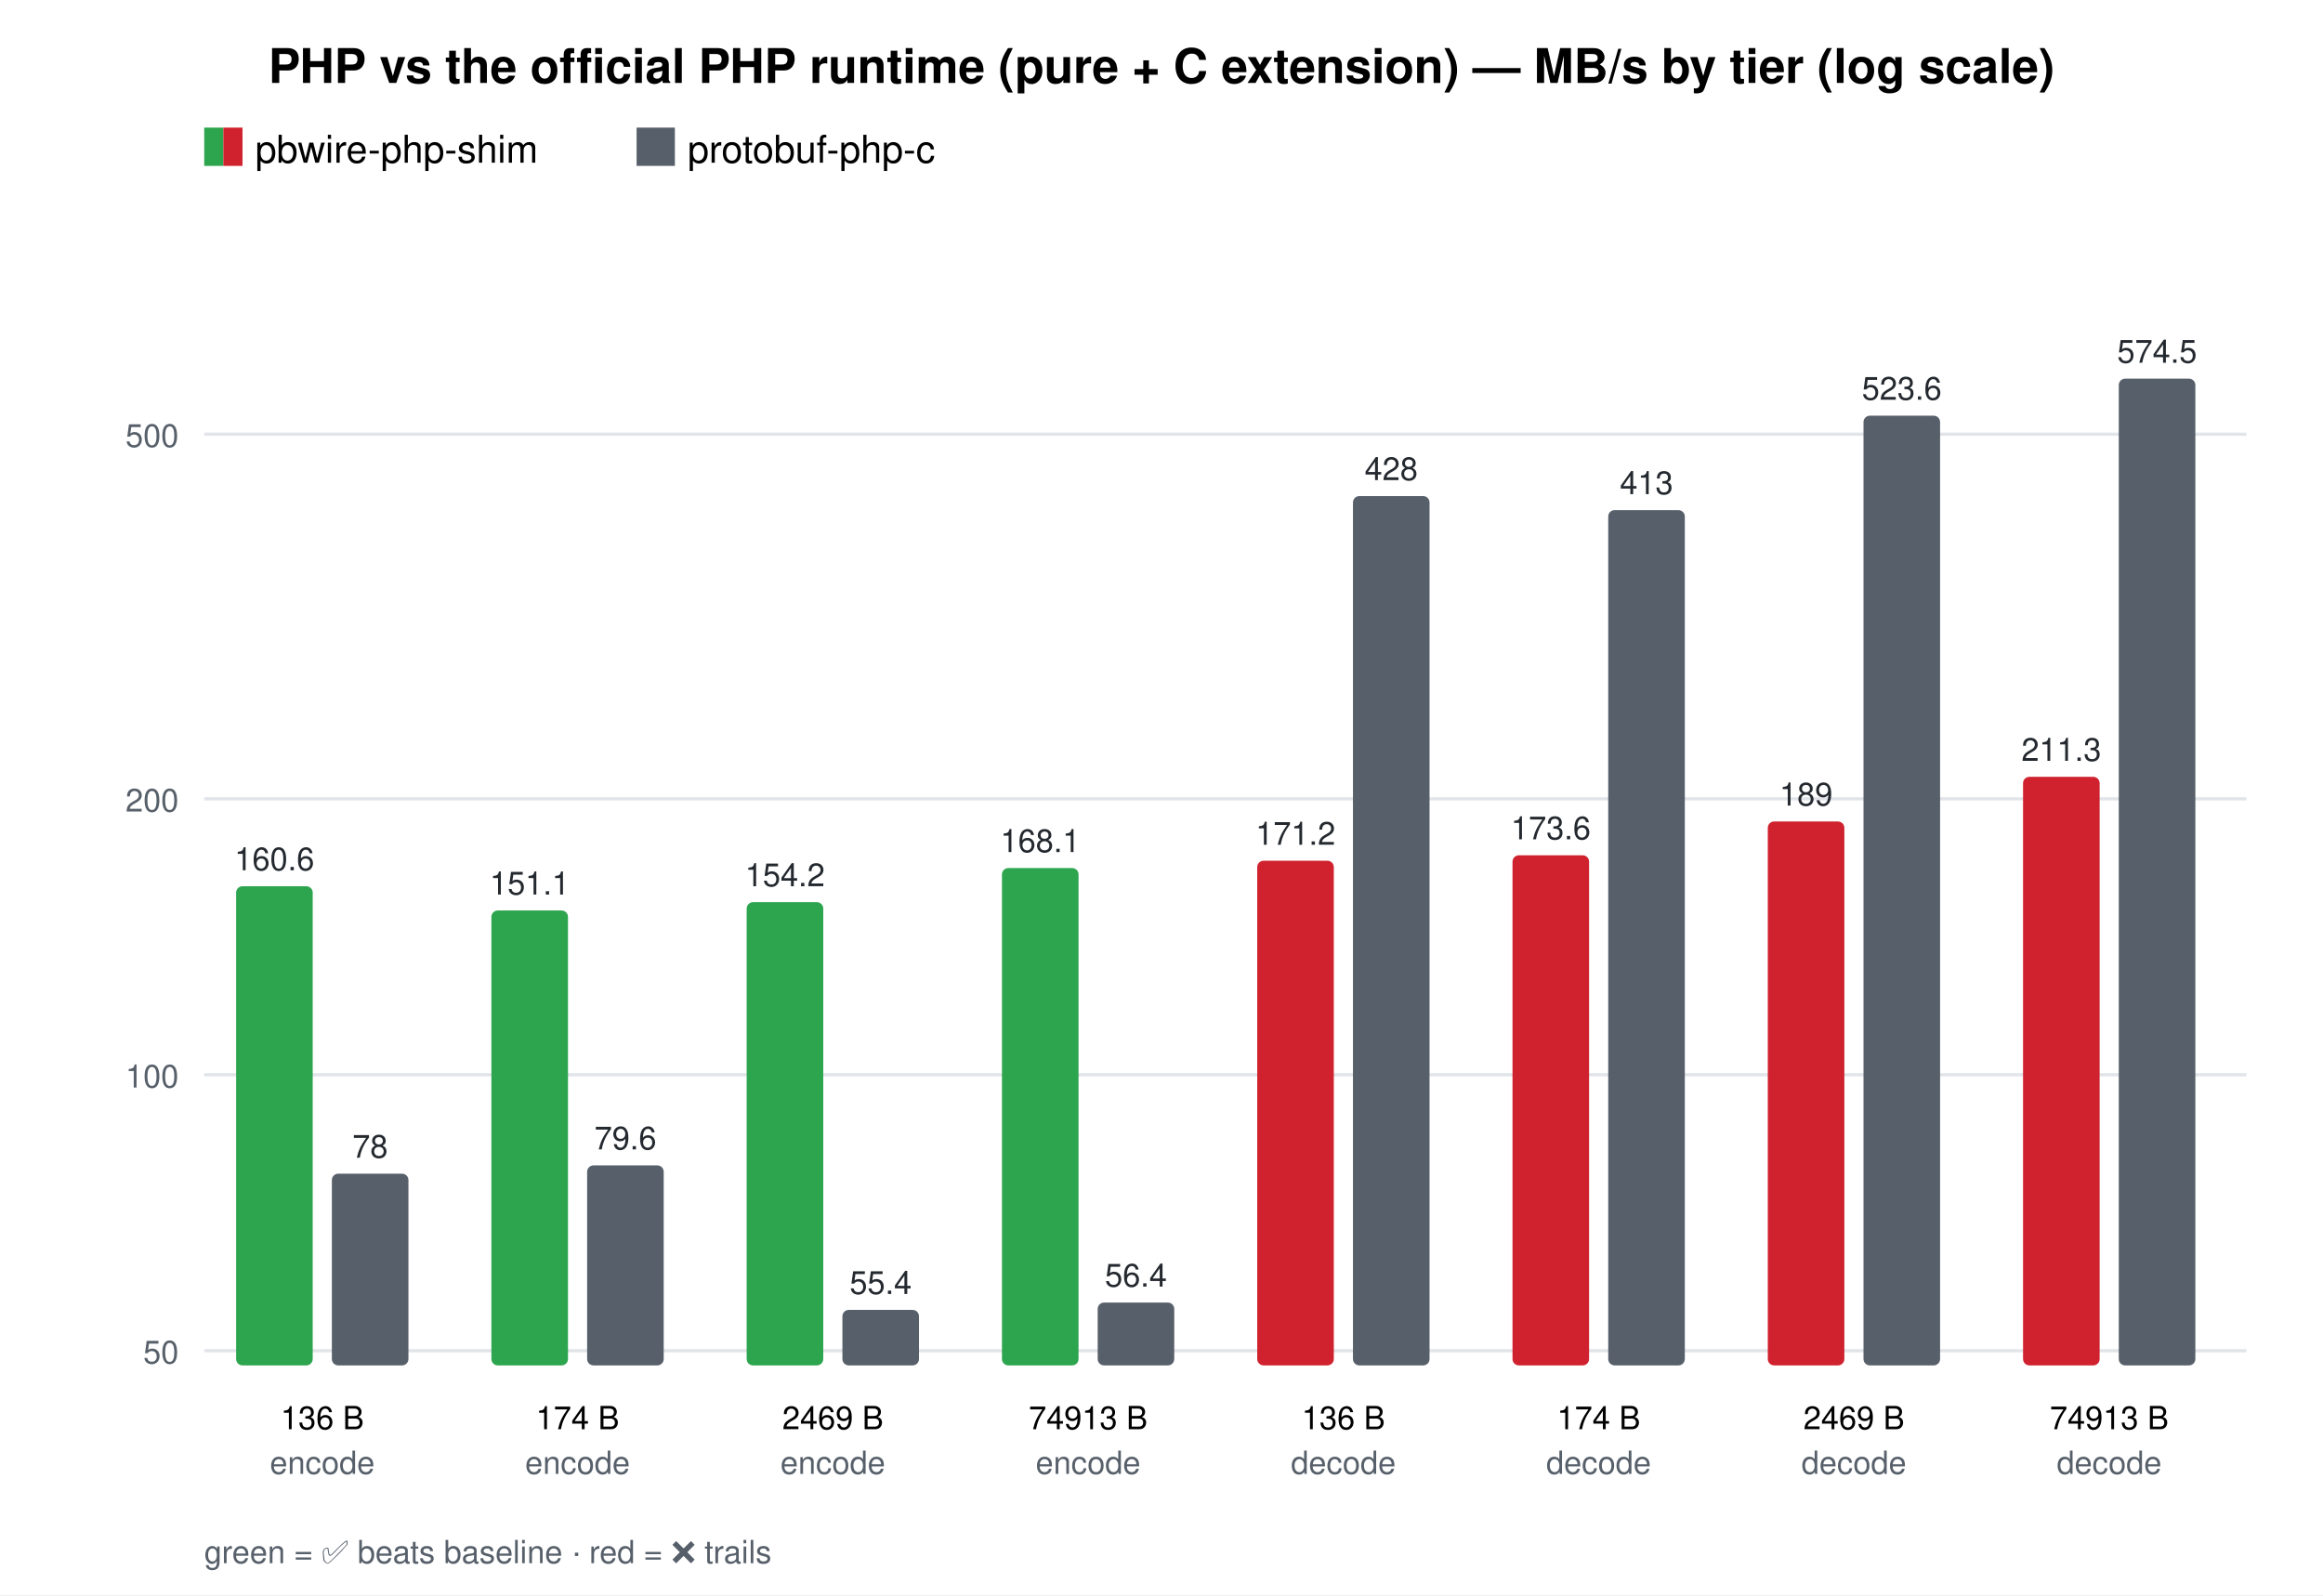
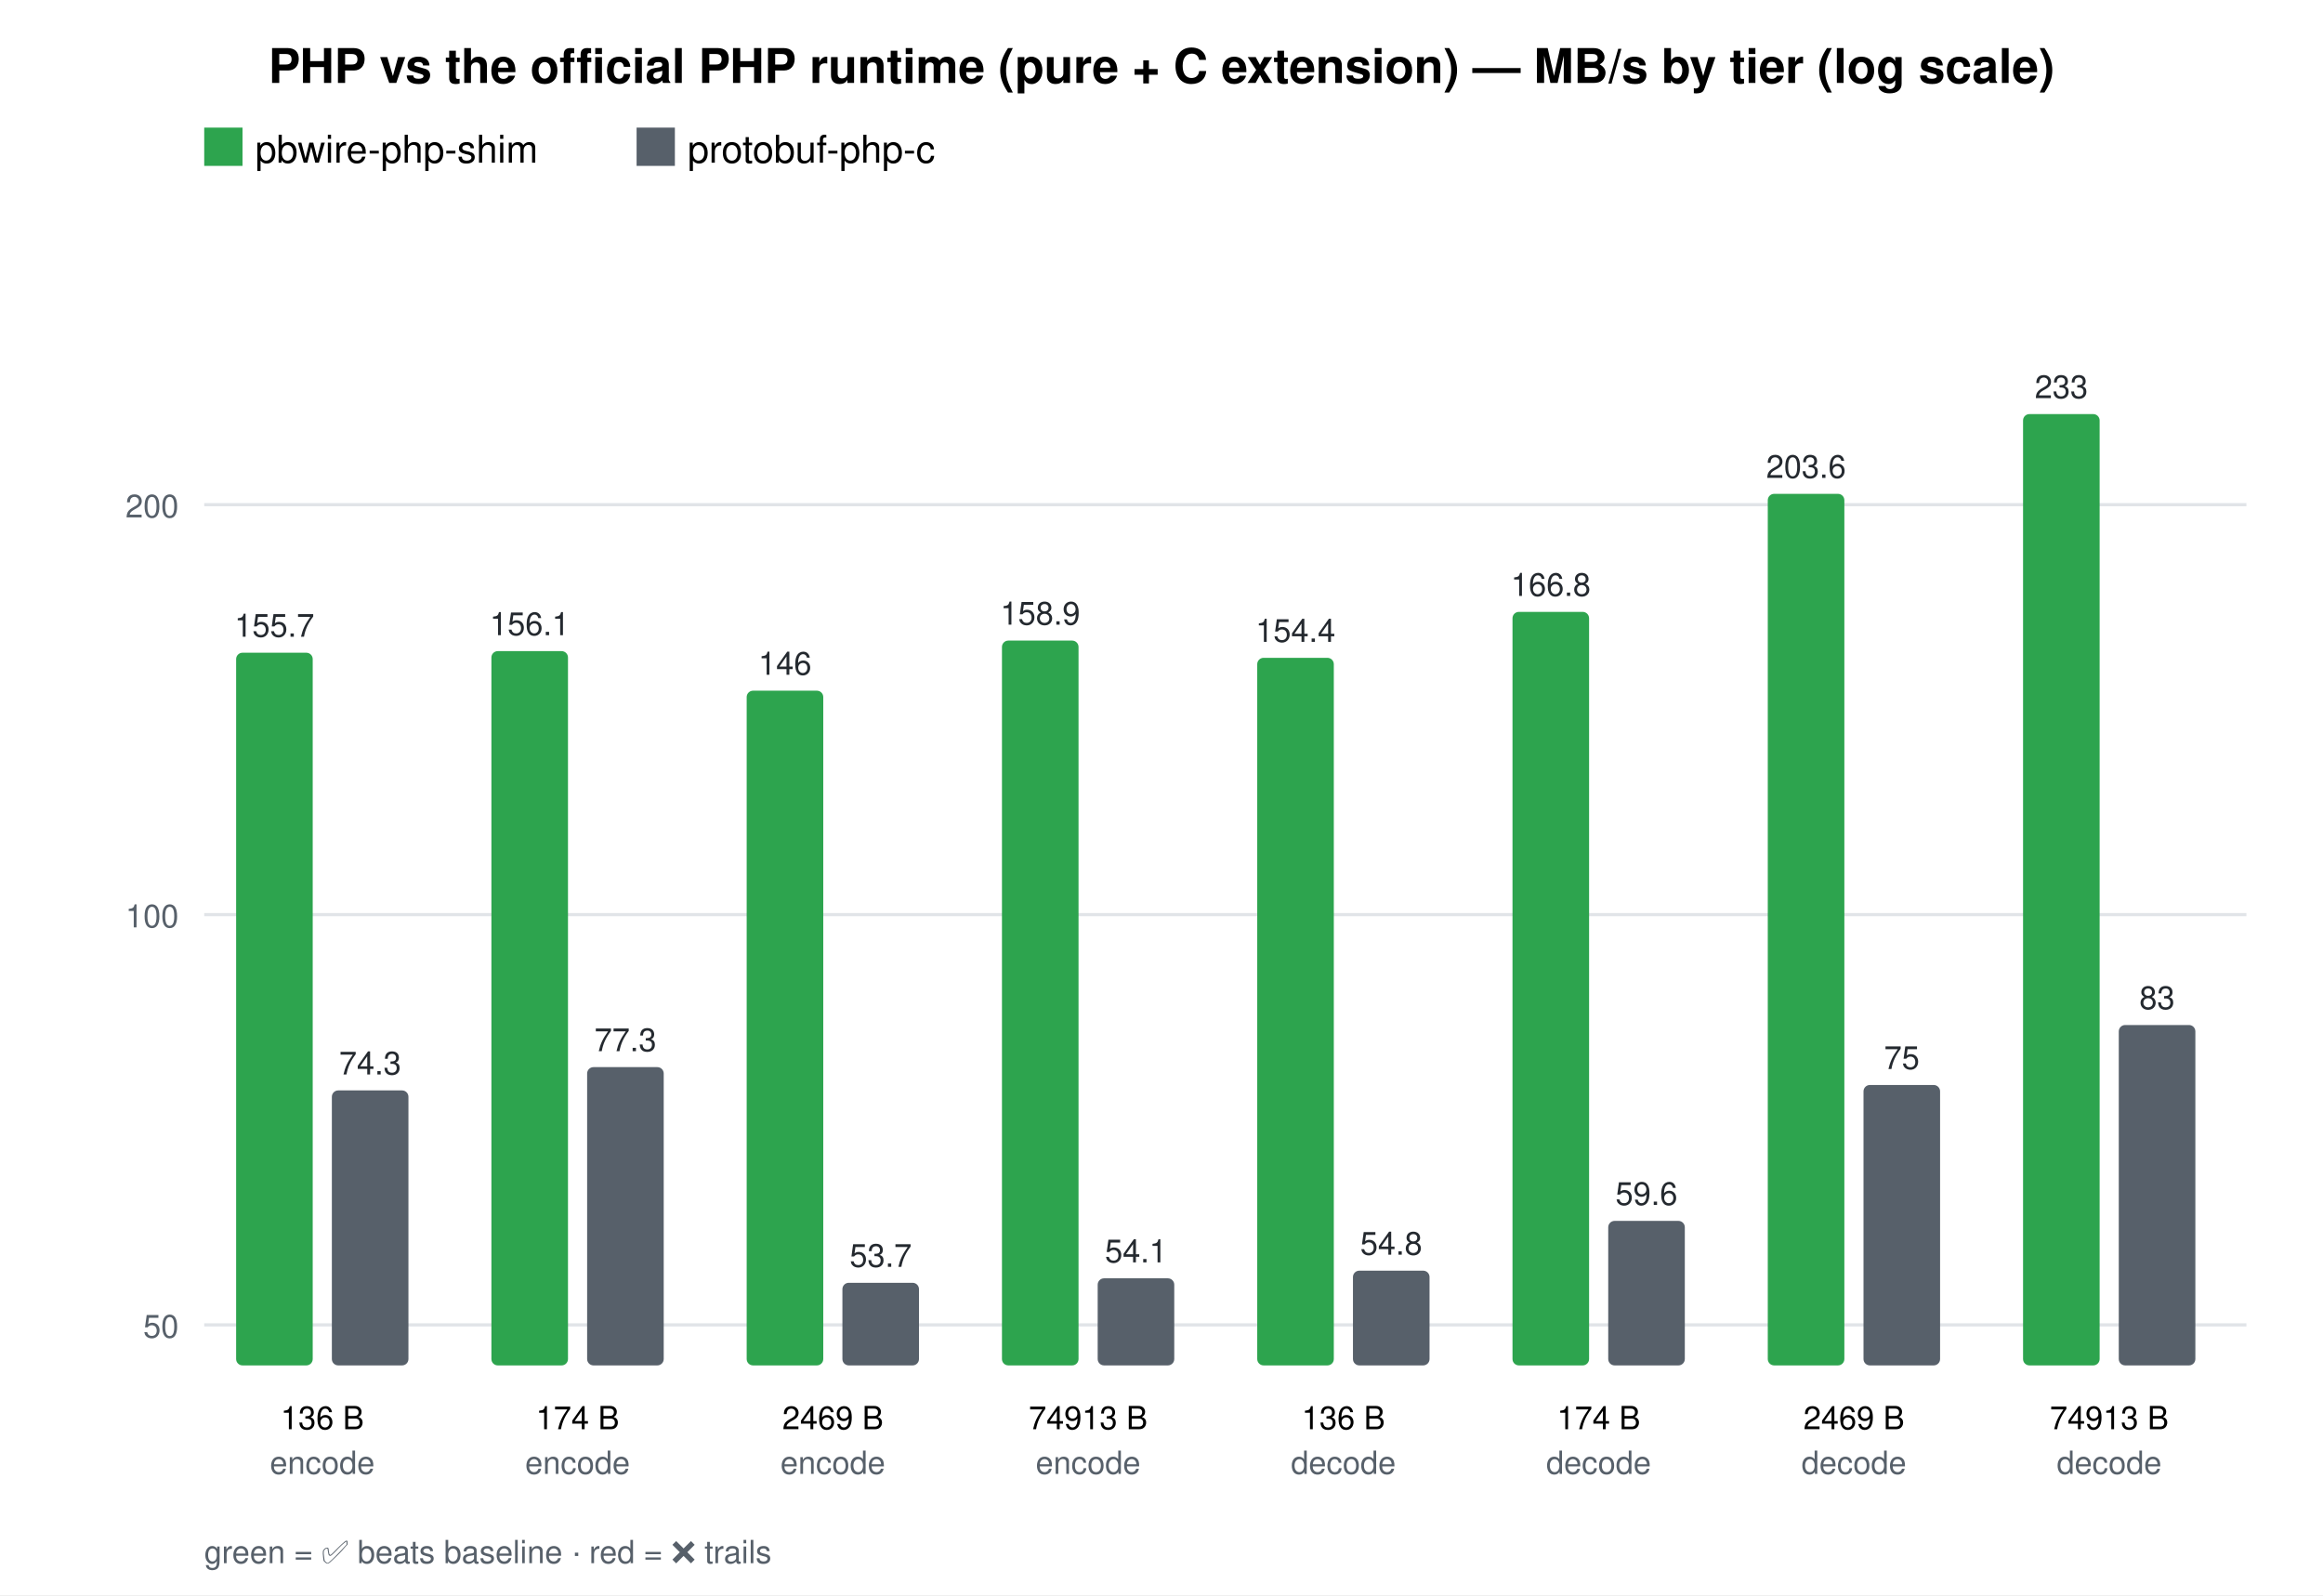
<svg xmlns="http://www.w3.org/2000/svg" width="728" height="500" font-family="Helvetica, Arial, sans-serif">
  <rect width="728" height="500" fill="#ffffff" />
  <text x="364.0" y="26" text-anchor="middle" font-size="15" font-weight="bold">PHP vs the official PHP runtime (pure + C extension) — MB/s by tier (log scale)</text>
-   <rect x="64" y="40" width="6" height="12" fill="#2da44e" />
-   <rect x="70" y="40" width="6" height="12" fill="#cf222e" />
+   <rect x="64" y="40" width="12" height="12" fill="#2da44e" />
  <text x="80" y="51" font-size="12">pbwire-php-shim</text>
  <rect x="199.5" y="40" width="12" height="12" fill="#57606a" />
  <text x="215.5" y="51" font-size="12">protobuf-php-c</text>
-   <line x1="64" y1="423.4" x2="704" y2="423.4" stroke="#e1e4e8" />
-   <text x="56" y="427.4" text-anchor="end" font-size="10" fill="#57606a">50</text>
-   <line x1="64" y1="336.9" x2="704" y2="336.9" stroke="#e1e4e8" />
-   <text x="56" y="340.9" text-anchor="end" font-size="10" fill="#57606a">100</text>
-   <line x1="64" y1="250.4" x2="704" y2="250.4" stroke="#e1e4e8" />
-   <text x="56" y="254.4" text-anchor="end" font-size="10" fill="#57606a">200</text>
-   <line x1="64" y1="136.1" x2="704" y2="136.1" stroke="#e1e4e8" />
-   <text x="56" y="140.1" text-anchor="end" font-size="10" fill="#57606a">500</text>
+   <line x1="64" y1="415.3" x2="704" y2="415.3" stroke="#e1e4e8" />
+   <text x="56" y="419.3" text-anchor="end" font-size="10" fill="#57606a">50</text>
+   <line x1="64" y1="286.7" x2="704" y2="286.7" stroke="#e1e4e8" />
+   <text x="56" y="290.7" text-anchor="end" font-size="10" fill="#57606a">100</text>
+   <line x1="64" y1="158.2" x2="704" y2="158.2" stroke="#e1e4e8" />
+   <text x="56" y="162.2" text-anchor="end" font-size="10" fill="#57606a">200</text>
  <text x="101.0" y="448" text-anchor="middle" font-size="10">136 B</text>
  <text x="101.0" y="462" text-anchor="middle" font-size="10" fill="#57606a">encode</text>
-   <rect x="74.0" y="277.8" width="24" height="150.2" rx="2" fill="#2da44e" />
-   <text x="86.0" y="272.8" text-anchor="middle" font-size="10" fill="#24292f">160.6</text>
-   <rect x="104.0" y="367.9" width="24" height="60.1" rx="2" fill="#57606a" />
-   <text x="116.0" y="362.9" text-anchor="middle" font-size="10" fill="#24292f">78</text>
+   <rect x="74.0" y="204.6" width="24" height="223.4" rx="2" fill="#2da44e" />
+   <text x="86.0" y="199.6" text-anchor="middle" font-size="10" fill="#24292f">155.7</text>
+   <rect x="104.0" y="341.8" width="24" height="86.2" rx="2" fill="#57606a" />
+   <text x="116.0" y="336.8" text-anchor="middle" font-size="10" fill="#24292f">74.3</text>
  <text x="181.0" y="448" text-anchor="middle" font-size="10">174 B</text>
  <text x="181.0" y="462" text-anchor="middle" font-size="10" fill="#57606a">encode</text>
-   <rect x="154.0" y="285.4" width="24" height="142.6" rx="2" fill="#2da44e" />
-   <text x="166.0" y="280.4" text-anchor="middle" font-size="10" fill="#24292f">151.1</text>
-   <rect x="184.0" y="365.3" width="24" height="62.7" rx="2" fill="#57606a" />
-   <text x="196.0" y="360.3" text-anchor="middle" font-size="10" fill="#24292f">79.6</text>
+   <rect x="154.0" y="204.1" width="24" height="223.9" rx="2" fill="#2da44e" />
+   <text x="166.0" y="199.1" text-anchor="middle" font-size="10" fill="#24292f">156.1</text>
+   <rect x="184.0" y="334.5" width="24" height="93.5" rx="2" fill="#57606a" />
+   <text x="196.0" y="329.5" text-anchor="middle" font-size="10" fill="#24292f">77.3</text>
  <text x="261.0" y="448" text-anchor="middle" font-size="10">2469 B</text>
  <text x="261.0" y="462" text-anchor="middle" font-size="10" fill="#57606a">encode</text>
-   <rect x="234.0" y="282.8" width="24" height="145.2" rx="2" fill="#2da44e" />
-   <text x="246.0" y="277.8" text-anchor="middle" font-size="10" fill="#24292f">154.2</text>
-   <rect x="264.0" y="410.6" width="24" height="17.4" rx="2" fill="#57606a" />
-   <text x="276.0" y="405.6" text-anchor="middle" font-size="10" fill="#24292f">55.4</text>
+   <rect x="234.0" y="216.5" width="24" height="211.5" rx="2" fill="#2da44e" />
+   <text x="246.0" y="211.5" text-anchor="middle" font-size="10" fill="#24292f">146</text>
+   <rect x="264.0" y="402.1" width="24" height="25.9" rx="2" fill="#57606a" />
+   <text x="276.0" y="397.1" text-anchor="middle" font-size="10" fill="#24292f">53.7</text>
  <text x="341.0" y="448" text-anchor="middle" font-size="10">74913 B</text>
  <text x="341.0" y="462" text-anchor="middle" font-size="10" fill="#57606a">encode</text>
-   <rect x="314.0" y="272.1" width="24" height="155.9" rx="2" fill="#2da44e" />
-   <text x="326.0" y="267.1" text-anchor="middle" font-size="10" fill="#24292f">168.1</text>
-   <rect x="344.0" y="408.3" width="24" height="19.7" rx="2" fill="#57606a" />
-   <text x="356.0" y="403.3" text-anchor="middle" font-size="10" fill="#24292f">56.4</text>
+   <rect x="314.0" y="200.8" width="24" height="227.2" rx="2" fill="#2da44e" />
+   <text x="326.0" y="195.8" text-anchor="middle" font-size="10" fill="#24292f">158.9</text>
+   <rect x="344.0" y="400.7" width="24" height="27.3" rx="2" fill="#57606a" />
+   <text x="356.0" y="395.7" text-anchor="middle" font-size="10" fill="#24292f">54.1</text>
  <text x="421.0" y="448" text-anchor="middle" font-size="10">136 B</text>
  <text x="421.0" y="462" text-anchor="middle" font-size="10" fill="#57606a">decode</text>
-   <rect x="394.0" y="269.8" width="24" height="158.2" rx="2" fill="#cf222e" />
-   <text x="406.0" y="264.8" text-anchor="middle" font-size="10" fill="#24292f">171.2</text>
-   <rect x="424.0" y="155.5" width="24" height="272.5" rx="2" fill="#57606a" />
-   <text x="436.0" y="150.5" text-anchor="middle" font-size="10" fill="#24292f">428</text>
+   <rect x="394.0" y="206.2" width="24" height="221.8" rx="2" fill="#2da44e" />
+   <text x="406.0" y="201.2" text-anchor="middle" font-size="10" fill="#24292f">154.4</text>
+   <rect x="424.0" y="398.3" width="24" height="29.7" rx="2" fill="#57606a" />
+   <text x="436.0" y="393.3" text-anchor="middle" font-size="10" fill="#24292f">54.8</text>
  <text x="501.0" y="448" text-anchor="middle" font-size="10">174 B</text>
  <text x="501.0" y="462" text-anchor="middle" font-size="10" fill="#57606a">decode</text>
-   <rect x="474.0" y="268.1" width="24" height="159.9" rx="2" fill="#cf222e" />
-   <text x="486.0" y="263.1" text-anchor="middle" font-size="10" fill="#24292f">173.6</text>
-   <rect x="504.0" y="159.9" width="24" height="268.1" rx="2" fill="#57606a" />
-   <text x="516.0" y="154.9" text-anchor="middle" font-size="10" fill="#24292f">413</text>
+   <rect x="474.0" y="191.8" width="24" height="236.2" rx="2" fill="#2da44e" />
+   <text x="486.0" y="186.8" text-anchor="middle" font-size="10" fill="#24292f">166.8</text>
+   <rect x="504.0" y="382.7" width="24" height="45.3" rx="2" fill="#57606a" />
+   <text x="516.0" y="377.7" text-anchor="middle" font-size="10" fill="#24292f">59.6</text>
  <text x="581.0" y="448" text-anchor="middle" font-size="10">2469 B</text>
  <text x="581.0" y="462" text-anchor="middle" font-size="10" fill="#57606a">decode</text>
-   <rect x="554.0" y="257.5" width="24" height="170.5" rx="2" fill="#cf222e" />
-   <text x="566.0" y="252.5" text-anchor="middle" font-size="10" fill="#24292f">189</text>
-   <rect x="584.0" y="130.3" width="24" height="297.7" rx="2" fill="#57606a" />
-   <text x="596.0" y="125.3" text-anchor="middle" font-size="10" fill="#24292f">523.6</text>
+   <rect x="554.0" y="154.8" width="24" height="273.2" rx="2" fill="#2da44e" />
+   <text x="566.0" y="149.8" text-anchor="middle" font-size="10" fill="#24292f">203.6</text>
+   <rect x="584.0" y="340.1" width="24" height="87.9" rx="2" fill="#57606a" />
+   <text x="596.0" y="335.1" text-anchor="middle" font-size="10" fill="#24292f">75</text>
  <text x="661.0" y="448" text-anchor="middle" font-size="10">74913 B</text>
  <text x="661.0" y="462" text-anchor="middle" font-size="10" fill="#57606a">decode</text>
-   <rect x="634.0" y="243.5" width="24" height="184.5" rx="2" fill="#cf222e" />
-   <text x="646.0" y="238.5" text-anchor="middle" font-size="10" fill="#24292f">211.3</text>
-   <rect x="664.0" y="118.7" width="24" height="309.3" rx="2" fill="#57606a" />
-   <text x="676.0" y="113.7" text-anchor="middle" font-size="10" fill="#24292f">574.5</text>
+   <rect x="634.0" y="129.8" width="24" height="298.2" rx="2" fill="#2da44e" />
+   <text x="646.0" y="124.8" text-anchor="middle" font-size="10" fill="#24292f">233</text>
+   <rect x="664.0" y="321.3" width="24" height="106.7" rx="2" fill="#57606a" />
+   <text x="676.0" y="316.3" text-anchor="middle" font-size="10" fill="#24292f">83</text>
  <text x="64" y="490" font-size="10" fill="#57606a">green = ✅ beats baseline · red = ❌ trails</text>
</svg>
